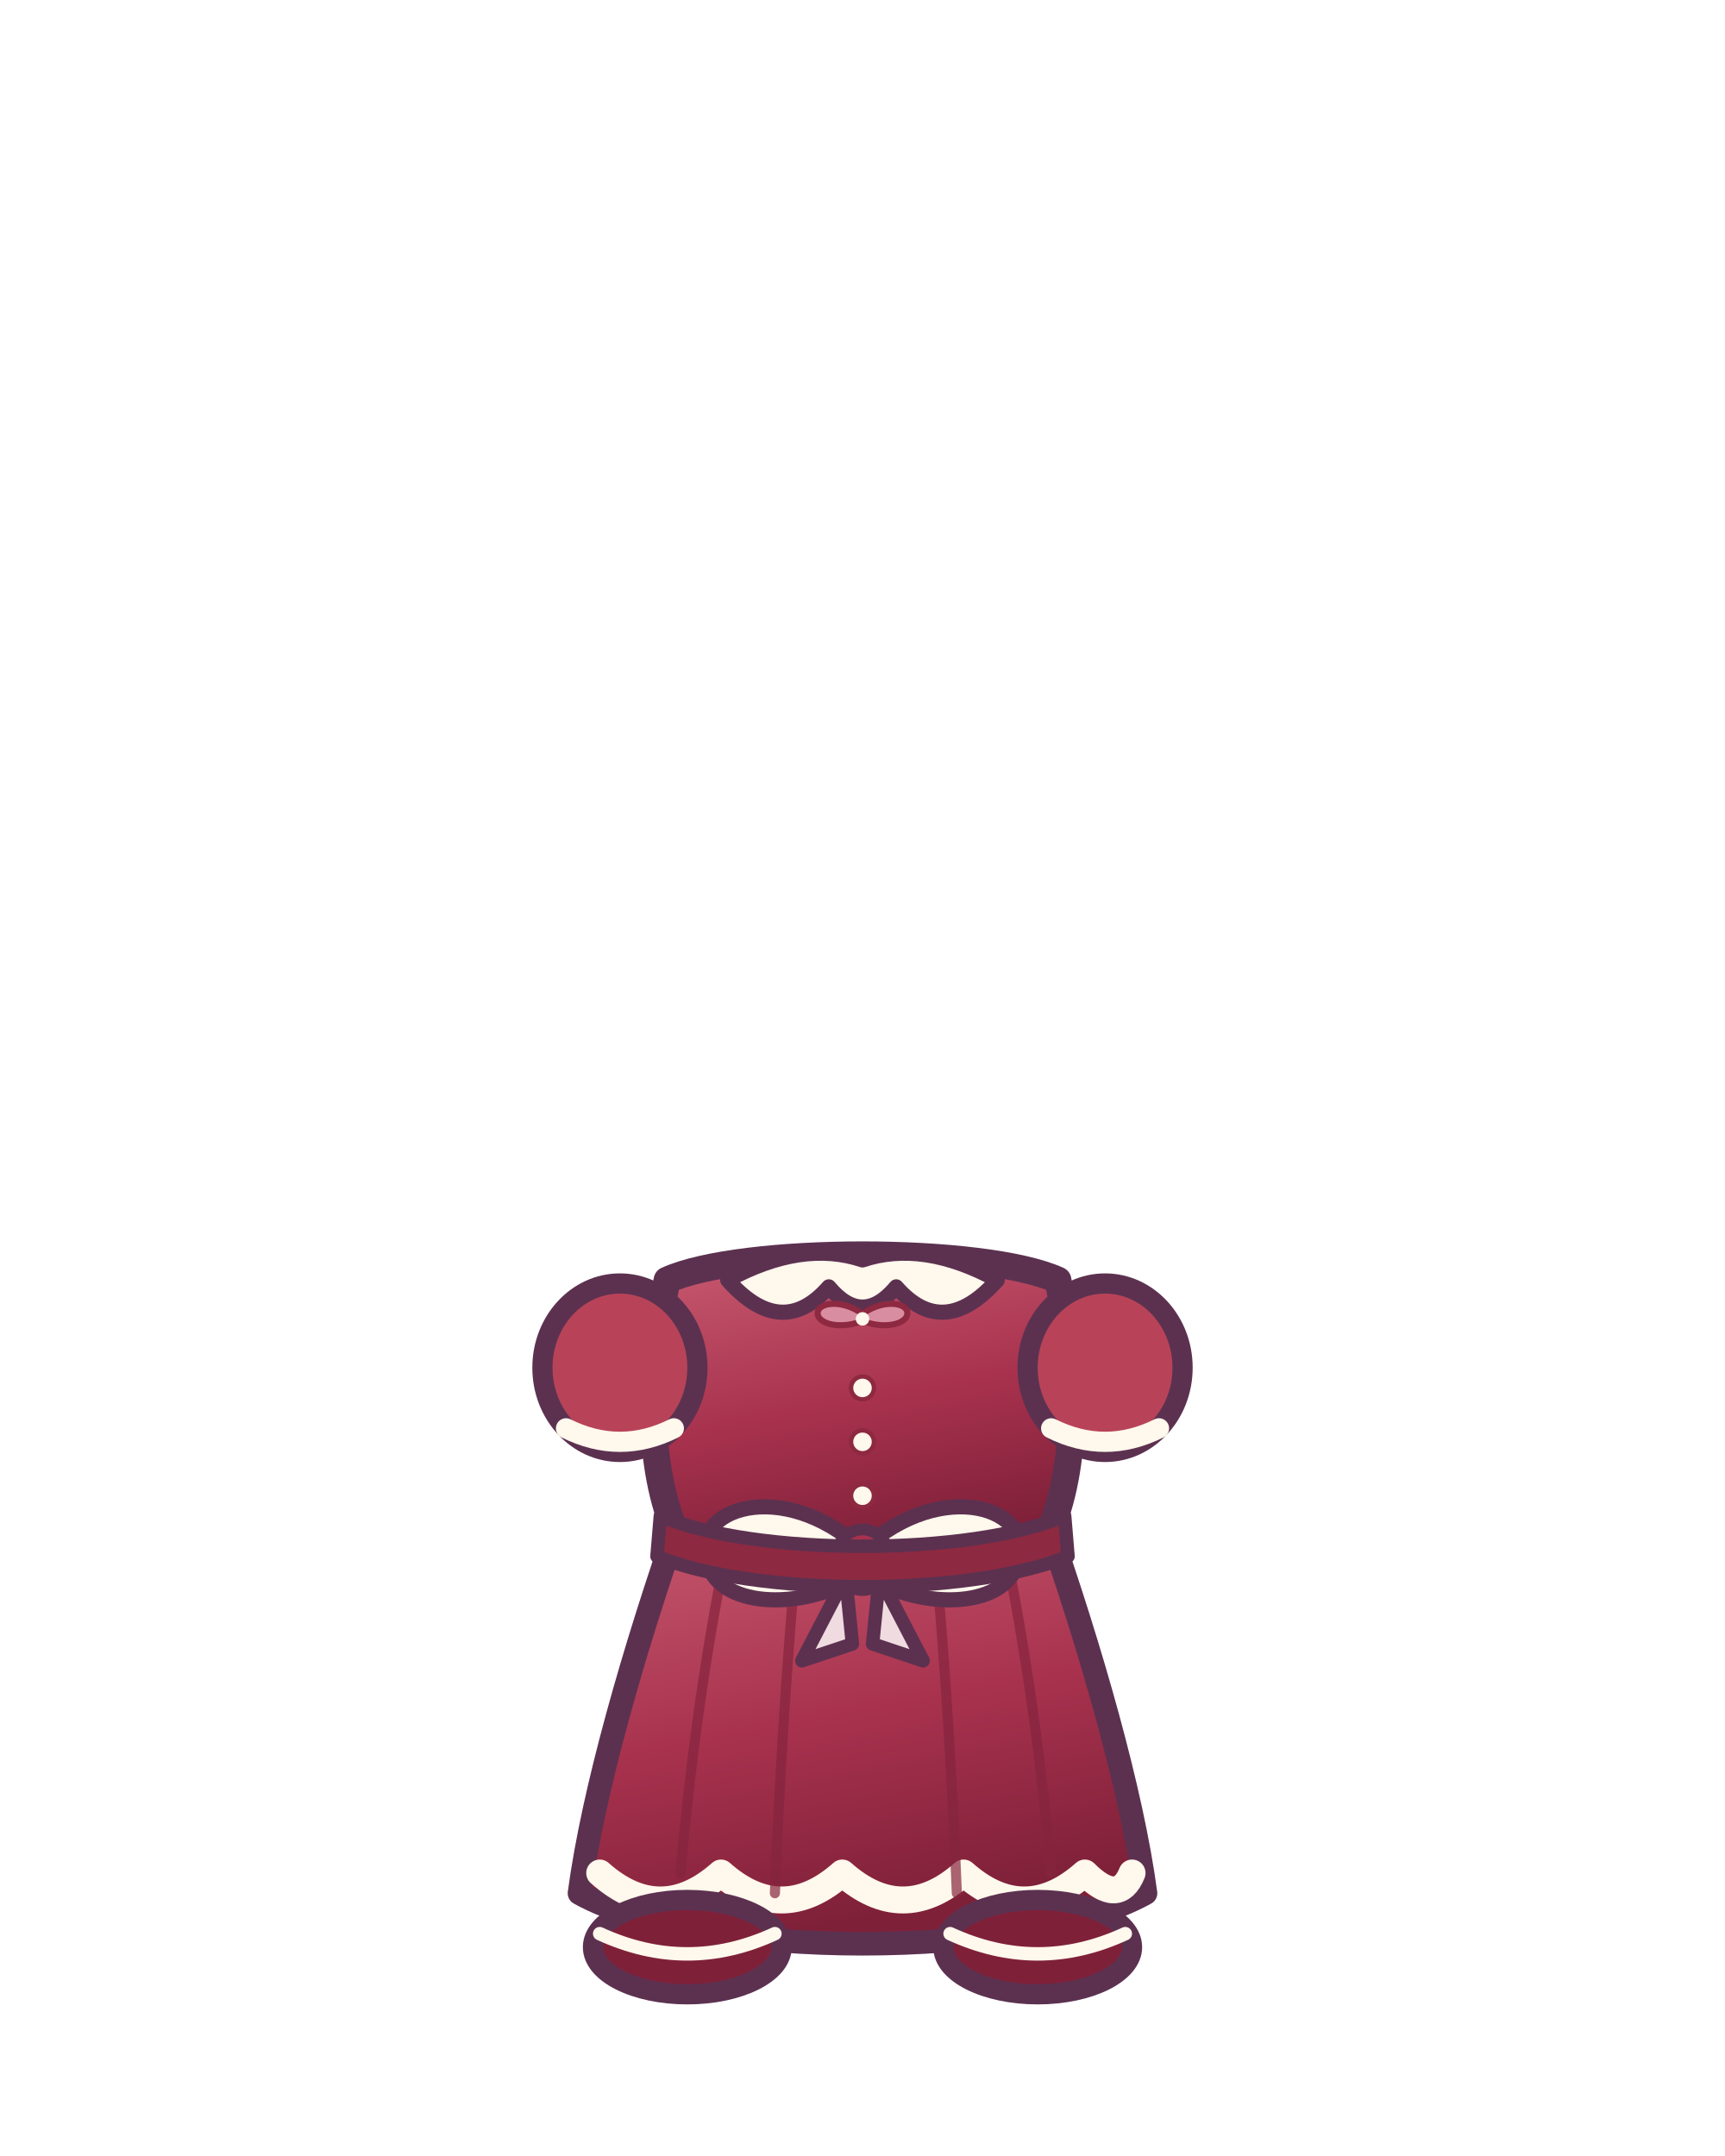
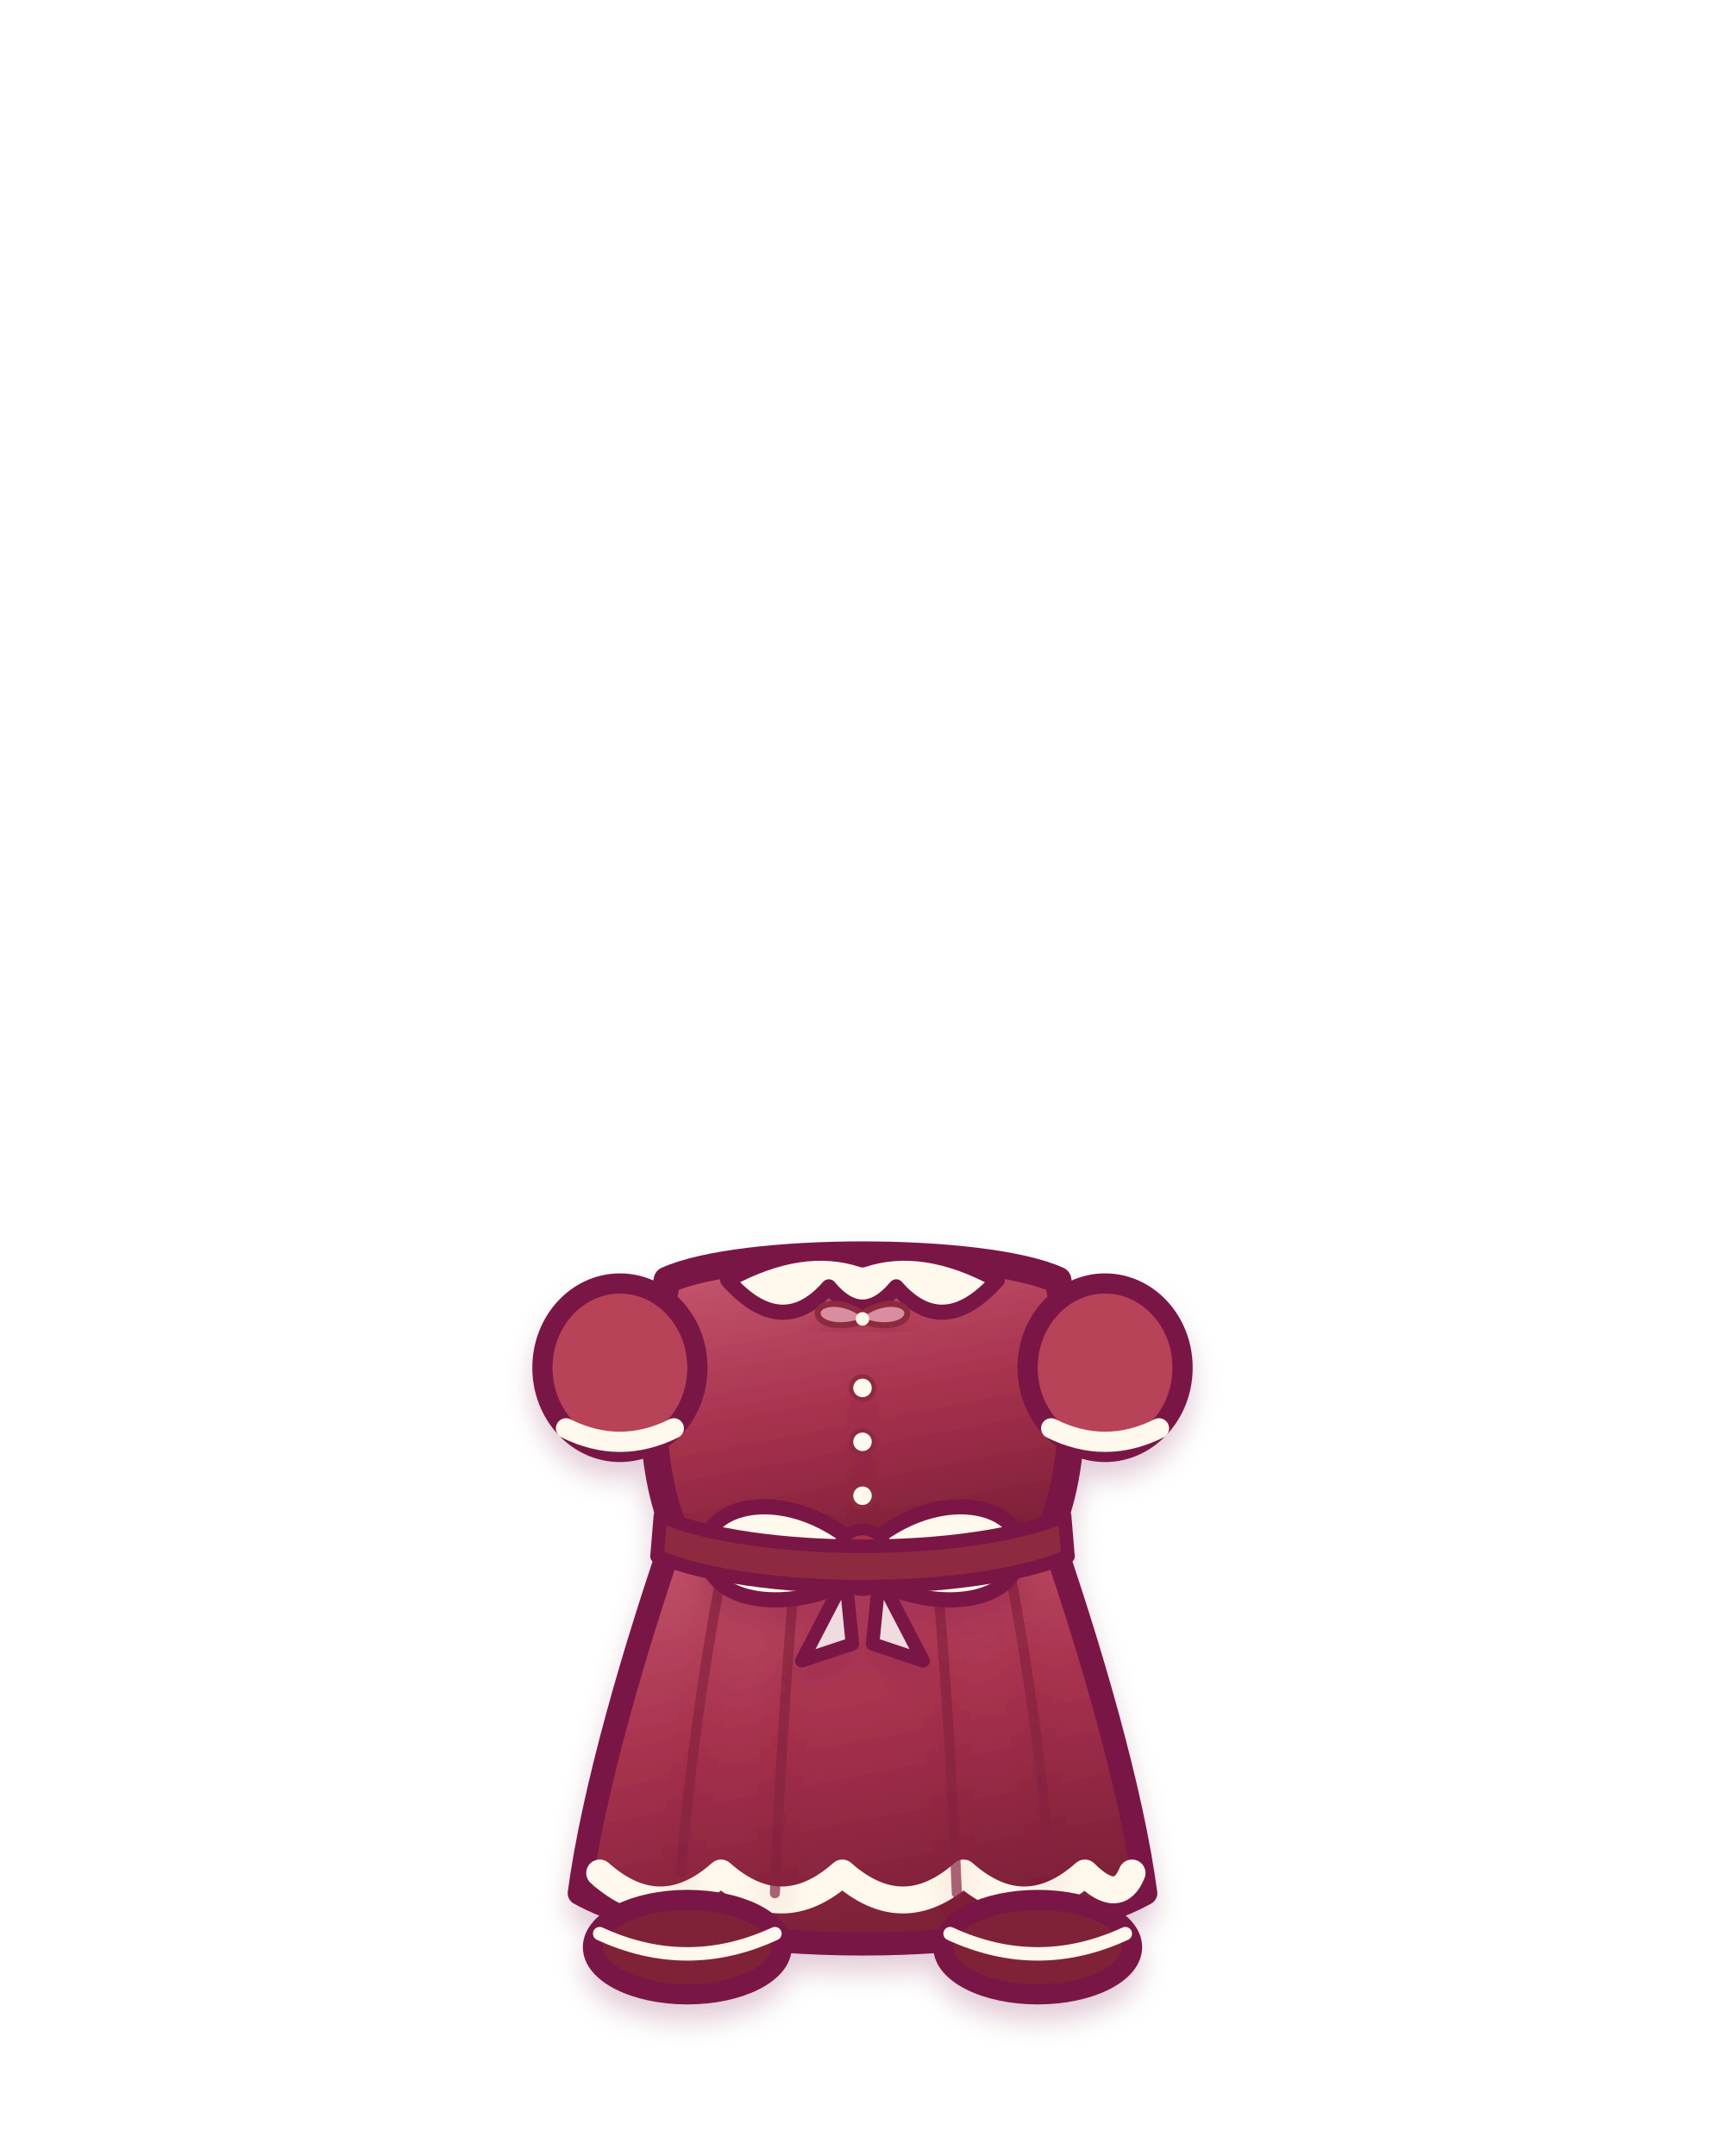
<svg xmlns="http://www.w3.org/2000/svg" viewBox="0 0 512 640" width="512" height="640">
+   <defs>
+     <filter id="glossShadow" x="-.2" y="-.2" width="1.4" height="1.5">
+       <feDropShadow dx="0" dy="5" stdDeviation="4" flood-color="#71143d" flood-opacity=".2" />
+     </filter>
+   </defs>
  <defs>
    <linearGradient id="cranberry" x1="0" y1="0" x2="0.25" y2="1">
      <stop offset="0" stop-color="#c75a70" />
      <stop offset="0.55" stop-color="#a8324e" />
      <stop offset="1" stop-color="#7f2039" />
    </linearGradient>
  </defs>
-   <g id="buffy-cranberry-bow-dress" stroke-linejoin="round">
-     <path d="M202 450 C188 490 176 532 172 562 C208 582 304 582 340 562 C336 532 324 490 310 450 Z" fill="url(#cranberry)" stroke="#5c3150" stroke-width="7" />
+   <g filter="url(#glossShadow)" id="buffy-cranberry-bow-dress" stroke-linejoin="round">
+     <path d="M202 450 C188 490 176 532 172 562 C208 582 304 582 340 562 C336 532 324 490 310 450 Z" fill="url(#cranberry)" stroke="#7a1645" stroke-width="7" />
    <path d="M178 556 Q196 572 214 556 Q232 572 250 556 Q268 572 286 556 Q304 572 322 556 Q332 566 336 556" fill="none" stroke="#fff8ec" stroke-width="8" stroke-linecap="round" />
-     <g fill="none" stroke="#85243d" stroke-width="3" stroke-linecap="round" opacity="0.7">
+     <g filter="url(#glossShadow)" fill="none" stroke="#85243d" stroke-width="3" stroke-linecap="round" opacity="0.7">
      <path d="M214 468 Q206 510 202 556" />
      <path d="M236 466 Q232 512 230 562" />
      <path d="M278 466 Q282 512 284 562" />
      <path d="M300 468 Q308 510 312 556" />
    </g>
-     <path d="M198 380 C192 408 192 438 202 458 C226 470 286 470 310 458 C320 438 320 408 314 380 C292 370 220 370 198 380 Z" fill="url(#cranberry)" stroke="#5c3150" stroke-width="8" />
-     <path d="M216 380 Q232 398 246 382 Q256 394 266 382 Q280 398 296 380 Q274 368 256 374 Q238 368 216 380 Z" fill="#fff8ec" stroke="#5c3150" stroke-width="4.5" />
-     <ellipse cx="184" cy="406" rx="23" ry="25" fill="#b84358" stroke="#5c3150" stroke-width="6" />
-     <ellipse cx="328" cy="406" rx="23" ry="25" fill="#b84358" stroke="#5c3150" stroke-width="6" />
+     <path d="M198 380 C192 408 192 438 202 458 C226 470 286 470 310 458 C320 438 320 408 314 380 C292 370 220 370 198 380 Z" fill="url(#cranberry)" stroke="#7a1645" stroke-width="8" />
+     <path d="M216 380 Q232 398 246 382 Q256 394 266 382 Q280 398 296 380 Q274 368 256 374 Q238 368 216 380 Z" fill="#fff8ec" stroke="#7a1645" stroke-width="4.5" />
+     <ellipse cx="184" cy="406" rx="23" ry="25" fill="#b84358" stroke="#7a1645" stroke-width="6" />
+     <ellipse cx="328" cy="406" rx="23" ry="25" fill="#b84358" stroke="#7a1645" stroke-width="6" />
    <path d="M168 424 Q184 432 200 424 M312 424 Q328 432 344 424" fill="none" stroke="#fff8ec" stroke-width="6" stroke-linecap="round" />
-     <g fill="#fff8ec" stroke="#8d2941" stroke-width="1.3">
+     <g filter="url(#glossShadow)" fill="#fff8ec" stroke="#8d2941" stroke-width="1.3">
      <circle cx="256" cy="412" r="3.4" />
      <circle cx="256" cy="428" r="3.4" />
      <circle cx="256" cy="444" r="3.4" />
    </g>
-     <g transform="translate(256 460)">
-       <path d="M0 0 C-24 -22 -52 -12 -46 4 C-42 18 -16 18 0 7 Z" fill="#fff8ec" stroke="#5c3150" stroke-width="4.5" />
-       <path d="M0 0 C24 -22 52 -12 46 4 C42 18 16 18 0 7 Z" fill="#fff8ec" stroke="#5c3150" stroke-width="4.5" />
-       <path d="M-5 8 L-18 33 L-3 28 Z" fill="#f0dce0" stroke="#5c3150" stroke-width="4" />
-       <path d="M5 8 L18 33 L3 28 Z" fill="#f0dce0" stroke="#5c3150" stroke-width="4" />
-       <ellipse cx="0" cy="3" rx="8" ry="9" fill="#a8324e" stroke="#5c3150" stroke-width="3.5" />
+     <g filter="url(#glossShadow)" transform="translate(256 460)">
+       <path d="M0 0 C-24 -22 -52 -12 -46 4 C-42 18 -16 18 0 7 Z" fill="#fff8ec" stroke="#7a1645" stroke-width="4.5" />
+       <path d="M0 0 C24 -22 52 -12 46 4 C42 18 16 18 0 7 Z" fill="#fff8ec" stroke="#7a1645" stroke-width="4.5" />
+       <path d="M-5 8 L-18 33 L-3 28 Z" fill="#f0dce0" stroke="#7a1645" stroke-width="4" />
+       <path d="M5 8 L18 33 L3 28 Z" fill="#f0dce0" stroke="#7a1645" stroke-width="4" />
+       <ellipse cx="0" cy="3" rx="8" ry="9" fill="#a8324e" stroke="#7a1645" stroke-width="3.5" />
    </g>
-     <path d="M196 450 C224 462 288 462 316 450 L317 462 C288 474 224 474 195 462 Z" fill="#8d2941" stroke="#5c3150" stroke-width="4" />
-     <g transform="translate(256 390)">
+     <path d="M196 450 C224 462 288 462 316 450 L317 462 C288 474 224 474 195 462 Z" fill="#8d2941" stroke="#7a1645" stroke-width="4" />
+     <g filter="url(#glossShadow)" transform="translate(256 390)">
      <path d="M0 0 C-7 -5 -15 -3 -13 1 C-11 4 -4 4 0 2 Z" fill="#d98da0" stroke="#8d2941" stroke-width="1.8" />
      <path d="M0 0 C7 -5 15 -3 13 1 C11 4 4 4 0 2 Z" fill="#d98da0" stroke="#8d2941" stroke-width="1.8" />
      <circle cx="0" cy="1.5" r="2" fill="#fff8ec" />
    </g>
-     <ellipse cx="204" cy="578" rx="28" ry="14" fill="#7f2039" stroke="#5c3150" stroke-width="6" />
-     <ellipse cx="308" cy="578" rx="28" ry="14" fill="#7f2039" stroke="#5c3150" stroke-width="6" />
+     <ellipse cx="204" cy="578" rx="28" ry="14" fill="#7f2039" stroke="#7a1645" stroke-width="6" />
+     <ellipse cx="308" cy="578" rx="28" ry="14" fill="#7f2039" stroke="#7a1645" stroke-width="6" />
    <path d="M178 574 Q204 586 230 574 M282 574 Q308 586 334 574" fill="none" stroke="#fff8ec" stroke-width="4" stroke-linecap="round" />
  </g>
</svg>
